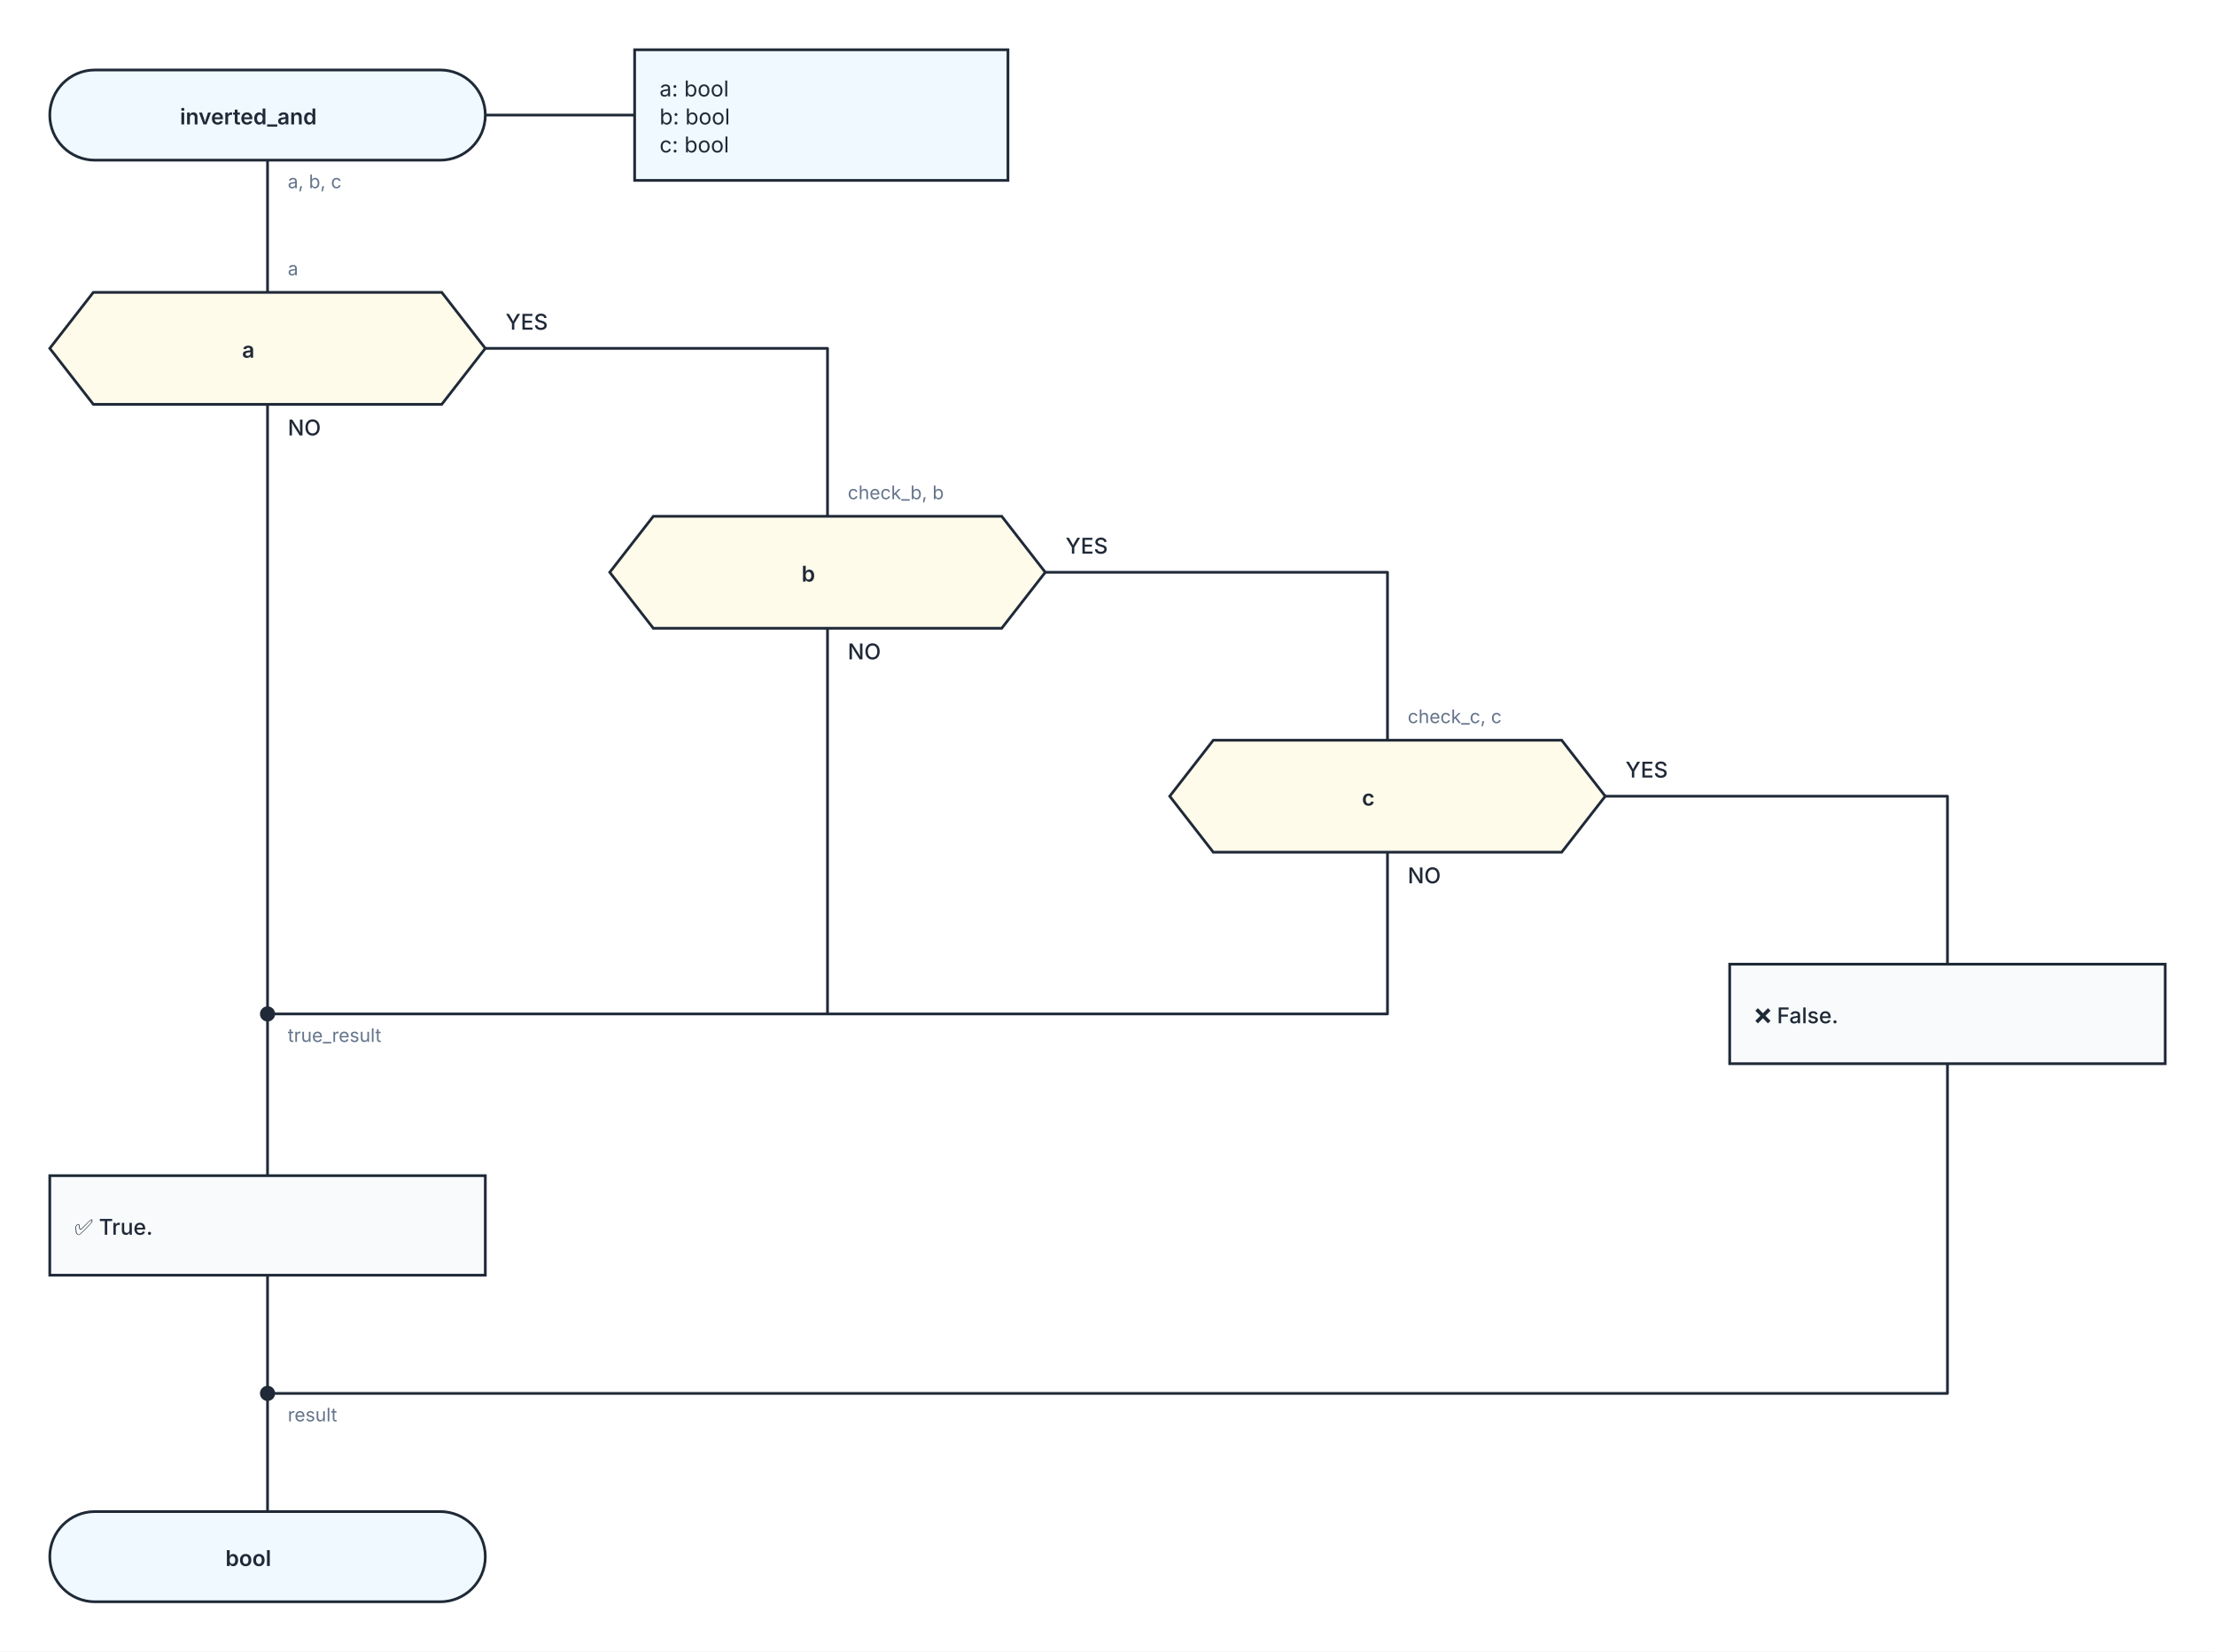
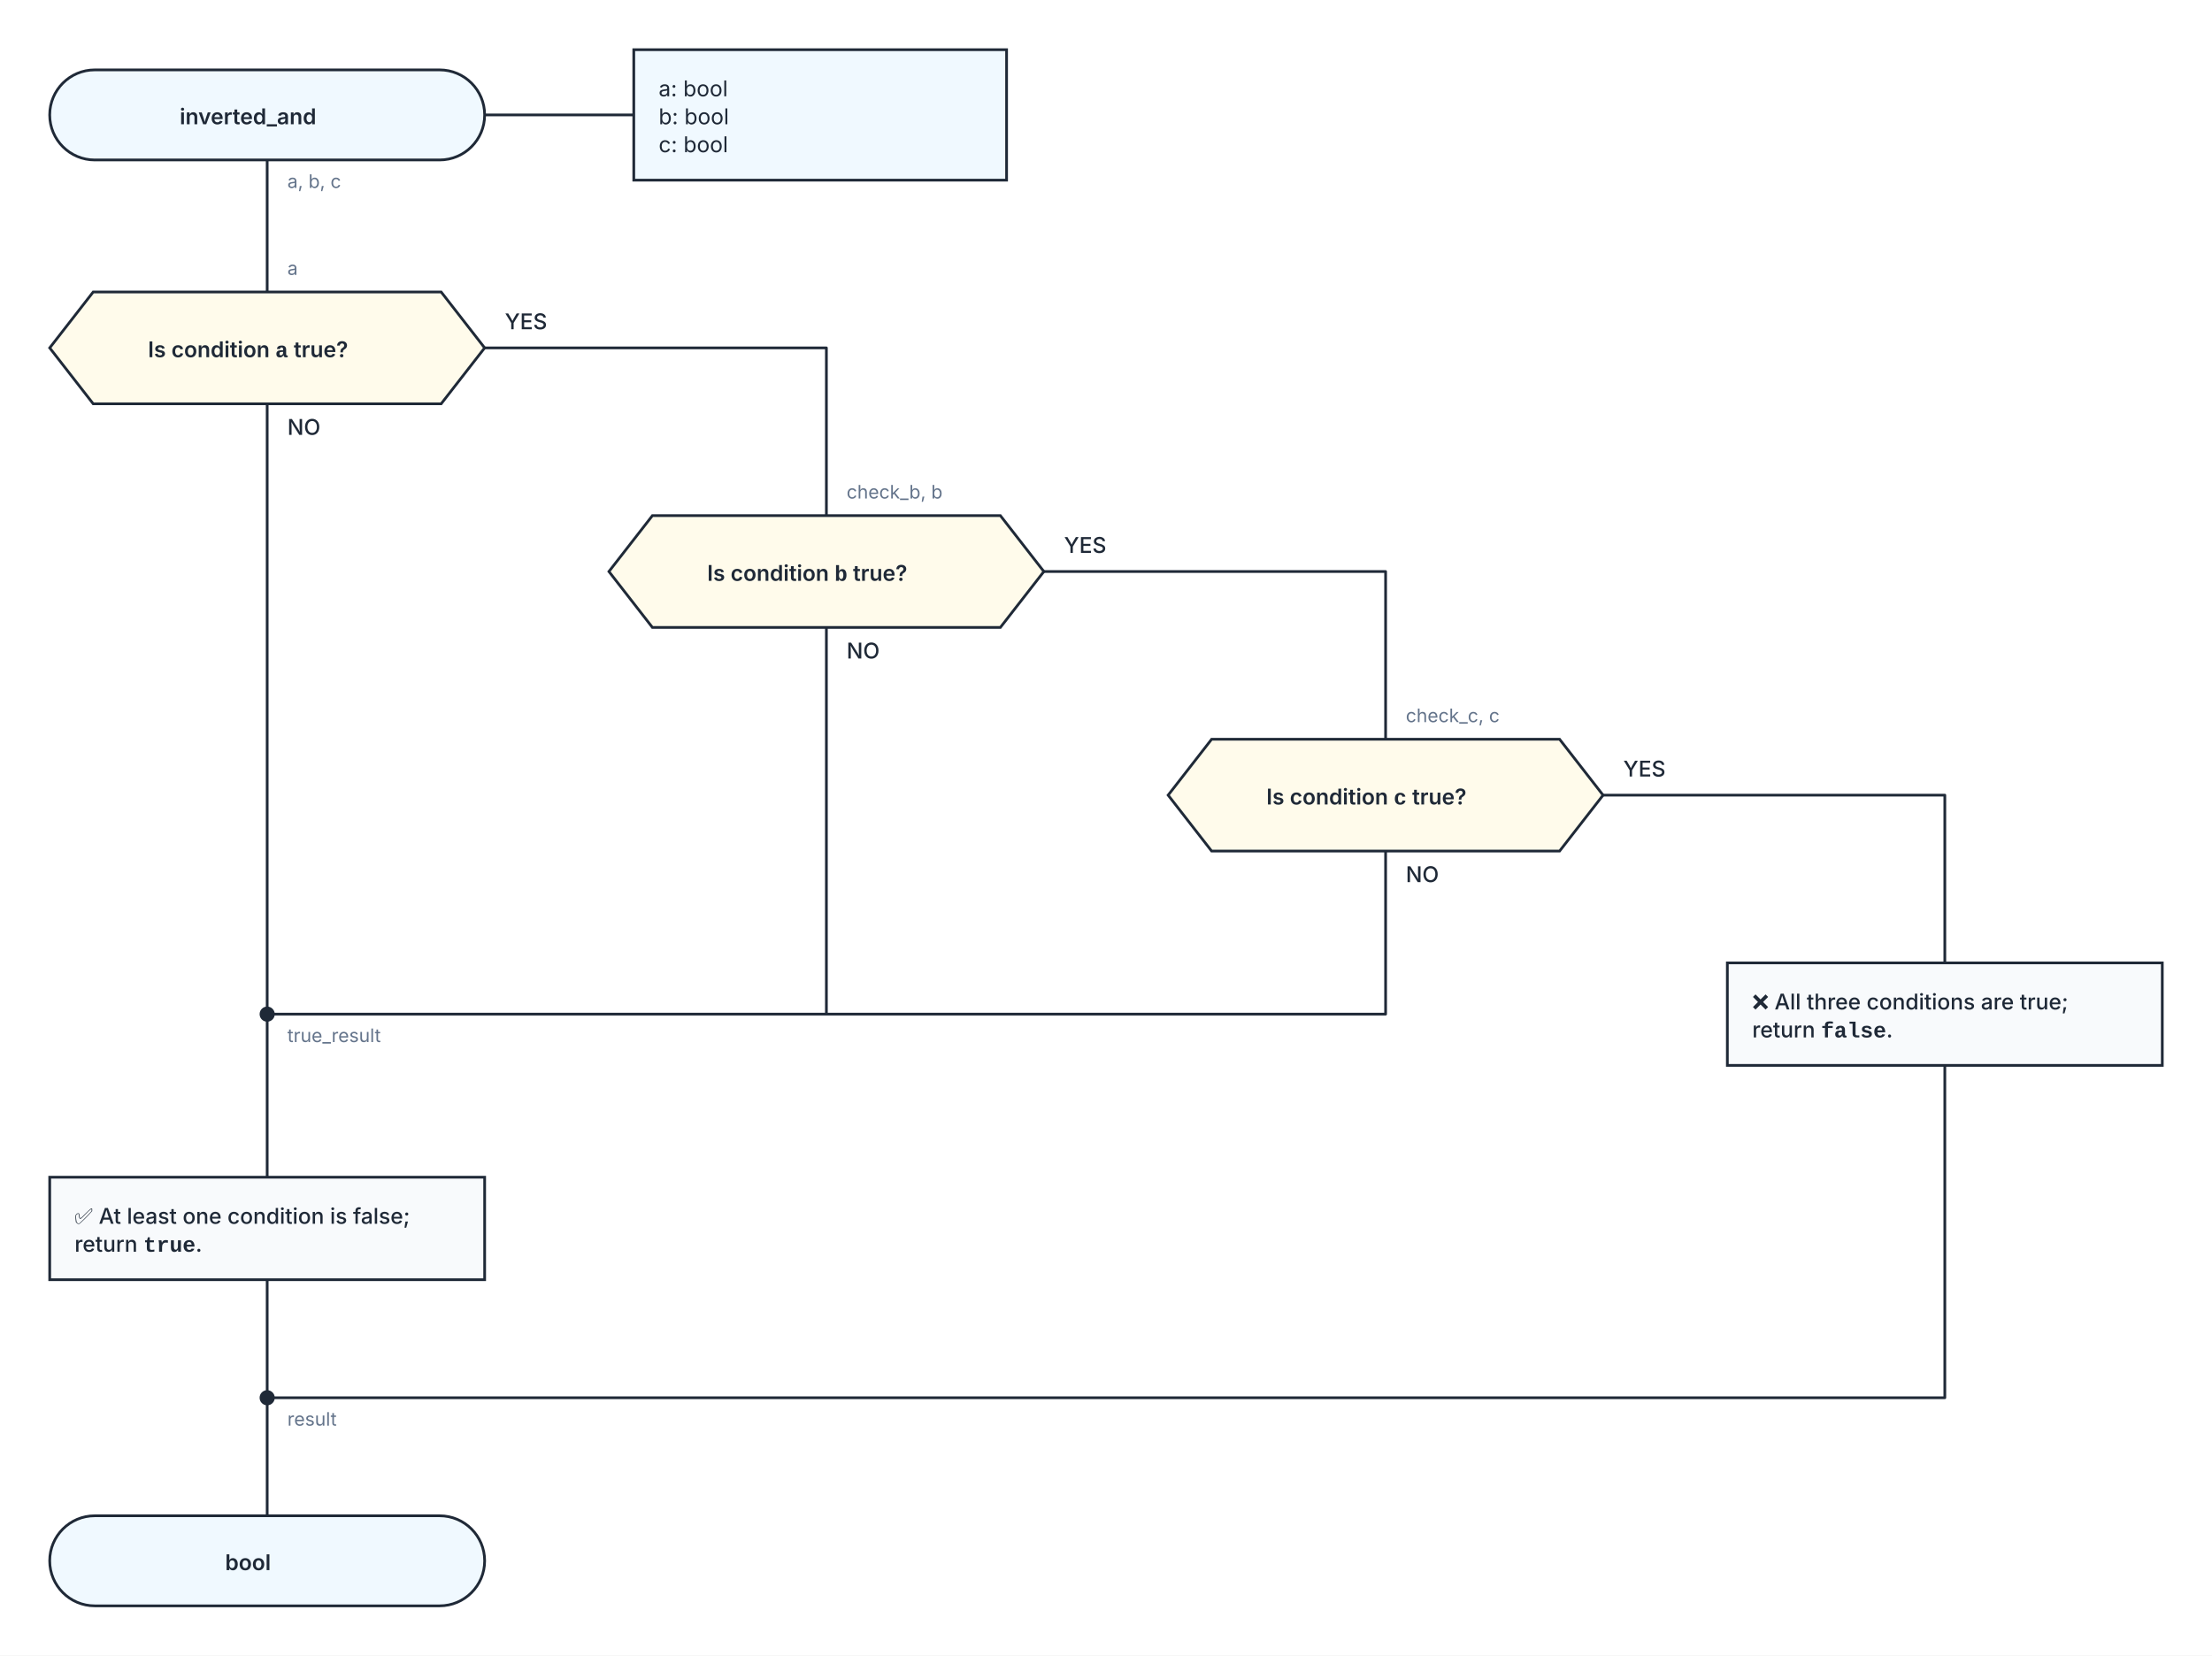
- <svg xmlns="http://www.w3.org/2000/svg" width="1424" height="1062" viewBox="0 0 1424 1062" role="img" aria-labelledby="kaalang-title" aria-describedby="kaalang-description">
+ <svg xmlns="http://www.w3.org/2000/svg" width="1424" height="1066" viewBox="0 0 1424 1066" role="img" aria-labelledby="kaalang-title" aria-describedby="kaalang-description">
  <defs>
    <style>
      svg { color: #1f2937; font-family: Inter, ui-sans-serif, system-ui, -apple-system, BlinkMacSystemFont, "Segoe UI", sans-serif; text-rendering: optimizeLegibility; }
      .connection { fill: none; stroke: currentColor; stroke-width: 1.75; stroke-linecap: square; stroke-linejoin: round; }
      .connection-label { fill: #64748b; font-size: 12px; font-weight: 400; paint-order: stroke; stroke: #ffffff; stroke-width: 5px; stroke-linejoin: round; text-anchor: start; }
      .branch-label { fill: currentColor; font-weight: 500; }
      .parameter-link { fill: none; stroke: currentColor; stroke-width: 1.75; }
      .node-shape { fill: #ffffff; stroke: currentColor; stroke-width: 1.75; }
      .start .node-shape, .end .node-shape, .parameter-panel .node-shape { fill: #f0f9ff; }
      .action .node-shape, .call .node-shape { fill: #f8fafc; }
      .call-bars { fill: none; stroke: currentColor; stroke-width: 1.75; }
      .loop .node-shape { fill: #f0fdf4; stroke-width: 2; }
      .loop-marker { fill: #15803d; font-size: 20px; font-weight: 700; text-anchor: middle; }
      .question .node-shape { fill: #fffbeb; }
      .select .node-shape, .case .node-shape { fill: #f5f3ff; }
      .label { fill: currentColor; font-size: 14px; text-anchor: middle; }
      .start .label, .question .label, .select .label, .case .label, .end .label { font-weight: 600; }
      .action .label, .call .label, .loop .label { font-weight: 500; text-anchor: start; }
      .parameter-panel .label { font-weight: 400; text-anchor: start; }
      .cycle-boundary { fill: #f0fdf433; stroke: #15803d; stroke-width: 1.5; stroke-dasharray: 7 5; }
      .cycle-caption { fill: #166534; font-size: 12px; font-weight: 600; paint-order: stroke; stroke: #ffffff; stroke-width: 4px; }
+       .md-code { font-family: ui-monospace, SFMono-Regular, Menlo, Monaco, Consolas, "Liberation Mono", monospace; font-weight: 600; }
+       .md-bold { font-weight: 800; }
+       .md-italic { font-style: italic; }
+       .md-quote { font-style: italic; }
+       .md-strikethrough { text-decoration: line-through; }
+       .md-underline { text-decoration: underline; }
+       .md-strikethrough.md-underline { text-decoration: underline line-through; }
+       .md-highlight-box { fill: #fef08a; stroke: none; }
+       .md-superscript, .md-subscript { font-size: 75%; }
+       .md-superscript { baseline-shift: 0.4em; }
+       .md-subscript { baseline-shift: -0.2em; }
+       .md-math { color: inherit; overflow: visible; }
+       .md-math path, .md-math rect:not([stroke]) { stroke: none; vector-effect: non-scaling-stroke; }
+       .md-math.md-bold path { stroke: currentColor; stroke-width: 0.7px; stroke-linejoin: round; }
+       .md-math.md-bold g[stroke] path { stroke: inherit; }
+       .cycle-caption .md-math { color: #166534; }
+       .md-color-red, .md-math.md-color-red { fill: #b91c1c; color: #b91c1c; }
+       .md-color-green, .md-math.md-color-green { fill: #166534; color: #166534; }
+       .md-color-blue, .md-math.md-color-blue { fill: #1d4ed8; color: #1d4ed8; }
+       .md-color-purple, .md-math.md-color-purple { fill: #6d28d9; color: #6d28d9; }
+       .md-color-muted, .md-math.md-color-muted { fill: #475569; color: #475569; }
    </style>
  </defs>
  <rect width="100%" height="100%" fill="#ffffff" />
  <g class="cycle-regions">
  </g>
  <g class="connections">
-     <path class="connection" d="       M 172 103 L 172 188       M 172 260 L 172 652       M 312 224 L 532 224 L 532 332       M 532 404 L 532 652 L 172 652       M 672 368 L 892 368 L 892 476       M 892 548 L 892 652 L 172 652       M 1032 512 L 1252 512 L 1252 620       M 172 820 L 172 896       M 1252 684 L 1252 896 L 172 896       M 172 652 L 172 756       M 172 896 L 172 972     " />
-     <text class="connection-label" x="185" y="670" xml:space="preserve">
+     <path class="connection" d="       M 172 103 L 172 188       M 172 260 L 172 653       M 312 224 L 532 224 L 532 332       M 532 404 L 532 653 L 172 653       M 672 368 L 892 368 L 892 476       M 892 548 L 892 653 L 172 653       M 1032 512 L 1252 512 L 1252 620       M 172 824 L 172 900       M 1252 686 L 1252 900 L 172 900       M 172 653 L 172 758       M 172 900 L 172 976     " />
+     <text class="connection-label" x="185" y="671" xml:space="preserve">
      <tspan x="185" dy="0">true_result</tspan>
    </text>
-     <text class="connection-label" x="185" y="914" xml:space="preserve">
+     <text class="connection-label" x="185" y="918" xml:space="preserve">
      <tspan x="185" dy="0">result</tspan>
    </text>
    <text class="connection-label" x="185" y="121" xml:space="preserve">
      <tspan x="185" dy="0">a, b, c</tspan>
    </text>
    <text class="connection-label branch-label" style="font-size: 14px" x="185" y="280" xml:space="preserve">
      <tspan x="185" dy="0">NO</tspan>
    </text>
    <text class="connection-label branch-label" style="font-size: 14px" x="325" y="212" xml:space="preserve">
      <tspan x="325" dy="0">YES</tspan>
    </text>
    <text class="connection-label branch-label" style="font-size: 14px" x="545" y="424" xml:space="preserve">
      <tspan x="545" dy="0">NO</tspan>
    </text>
    <text class="connection-label branch-label" style="font-size: 14px" x="685" y="356" xml:space="preserve">
      <tspan x="685" dy="0">YES</tspan>
    </text>
    <text class="connection-label branch-label" style="font-size: 14px" x="905" y="568" xml:space="preserve">
      <tspan x="905" dy="0">NO</tspan>
    </text>
    <text class="connection-label branch-label" style="font-size: 14px" x="1045" y="500" xml:space="preserve">
      <tspan x="1045" dy="0">YES</tspan>
    </text>
    <text class="connection-label" x="185" y="177" xml:space="preserve">
      <tspan x="185" dy="0">a</tspan>
    </text>
    <text class="connection-label" x="545" y="321" xml:space="preserve">
      <tspan x="545" dy="0">check_b, b</tspan>
    </text>
    <text class="connection-label" x="905" y="465" xml:space="preserve">
      <tspan x="905" dy="0">check_c, c</tspan>
    </text>
  </g>
  <g class="nodes">
    <path class="parameter-link" d="M 312 74 L 408 74" />
    <g class="parameter-panel" transform="translate(528 74)">
      <rect class="node-shape" x="-120" y="-42" width="240" height="84" />
      <text class="label" x="-104" y="-12" xml:space="preserve">
        <tspan x="-104" dy="0">a: bool</tspan>
        <tspan x="-104" dy="18">b: bool</tspan>
        <tspan x="-104" dy="18">c: bool</tspan>
      </text>
    </g>
-     <g class="node merge" transform="translate(172 652)">
+     <g class="node merge" transform="translate(172 653)">
      <circle class="node-shape" r="4" style="fill: currentColor" />
    </g>
-     <g class="node merge" transform="translate(172 896)">
+     <g class="node merge" transform="translate(172 900)">
      <circle class="node-shape" r="4" style="fill: currentColor" />
    </g>
    <g class="node start" transform="translate(172 74)">
      <rect class="node-shape" x="-140" y="-29" width="280" height="58" rx="29" />
      <text class="label" y="6" xml:space="preserve">
        <tspan x="0" dy="0">inverted_and</tspan>
      </text>
    </g>
    <g class="node question" transform="translate(172 224)">
      <polygon class="node-shape" points="-112,-36 112,-36 140,0 112,36 -112,36 -140,0" />
      <text class="label" y="6" xml:space="preserve">
-         <tspan x="0" dy="0">a</tspan>
+         <tspan x="0" dy="0">Is condition <tspan class="md-code">a</tspan> true?</tspan>
      </text>
    </g>
    <g class="node question" transform="translate(532 368)">
      <polygon class="node-shape" points="-112,-36 112,-36 140,0 112,36 -112,36 -140,0" />
      <text class="label" y="6" xml:space="preserve">
-         <tspan x="0" dy="0">b</tspan>
+         <tspan x="0" dy="0">Is condition <tspan class="md-code">b</tspan> true?</tspan>
      </text>
    </g>
    <g class="node question" transform="translate(892 512)">
      <polygon class="node-shape" points="-112,-36 112,-36 140,0 112,36 -112,36 -140,0" />
      <text class="label" y="6" xml:space="preserve">
-         <tspan x="0" dy="0">c</tspan>
+         <tspan x="0" dy="0">Is condition <tspan class="md-code">c</tspan> true?</tspan>
      </text>
    </g>
-     <g class="node action" transform="translate(172 788)">
-       <rect class="node-shape" x="-140" y="-32" width="280" height="64" />
-       <text class="label" y="6" xml:space="preserve">
-         <tspan x="-124" dy="0">✅ True.</tspan>
+     <g class="node action" transform="translate(172 791)">
+       <rect class="node-shape" x="-140" y="-33" width="280" height="66" />
+       <text class="label" y="-3" xml:space="preserve">
+         <tspan x="-124" dy="0">✅ At least one condition is false; </tspan>
+         <tspan x="-124" dy="18">return <tspan class="md-code">true</tspan>.</tspan>
      </text>
    </g>
-     <g class="node action" transform="translate(1252 652)">
-       <rect class="node-shape" x="-140" y="-32" width="280" height="64" />
-       <text class="label" y="6" xml:space="preserve">
-         <tspan x="-124" dy="0">❌ False.</tspan>
+     <g class="node action" transform="translate(1252 653)">
+       <rect class="node-shape" x="-140" y="-33" width="280" height="66" />
+       <text class="label" y="-3" xml:space="preserve">
+         <tspan x="-124" dy="0">❌ All three conditions are true; </tspan>
+         <tspan x="-124" dy="18">return <tspan class="md-code">false</tspan>.</tspan>
      </text>
    </g>
-     <g class="node end" transform="translate(172 1001)">
+     <g class="node end" transform="translate(172 1005)">
      <rect class="node-shape" x="-140" y="-29" width="280" height="58" rx="29" />
      <text class="label" y="6" xml:space="preserve">
        <tspan x="0" dy="0">bool</tspan>
      </text>
    </g>
  </g>
</svg>
